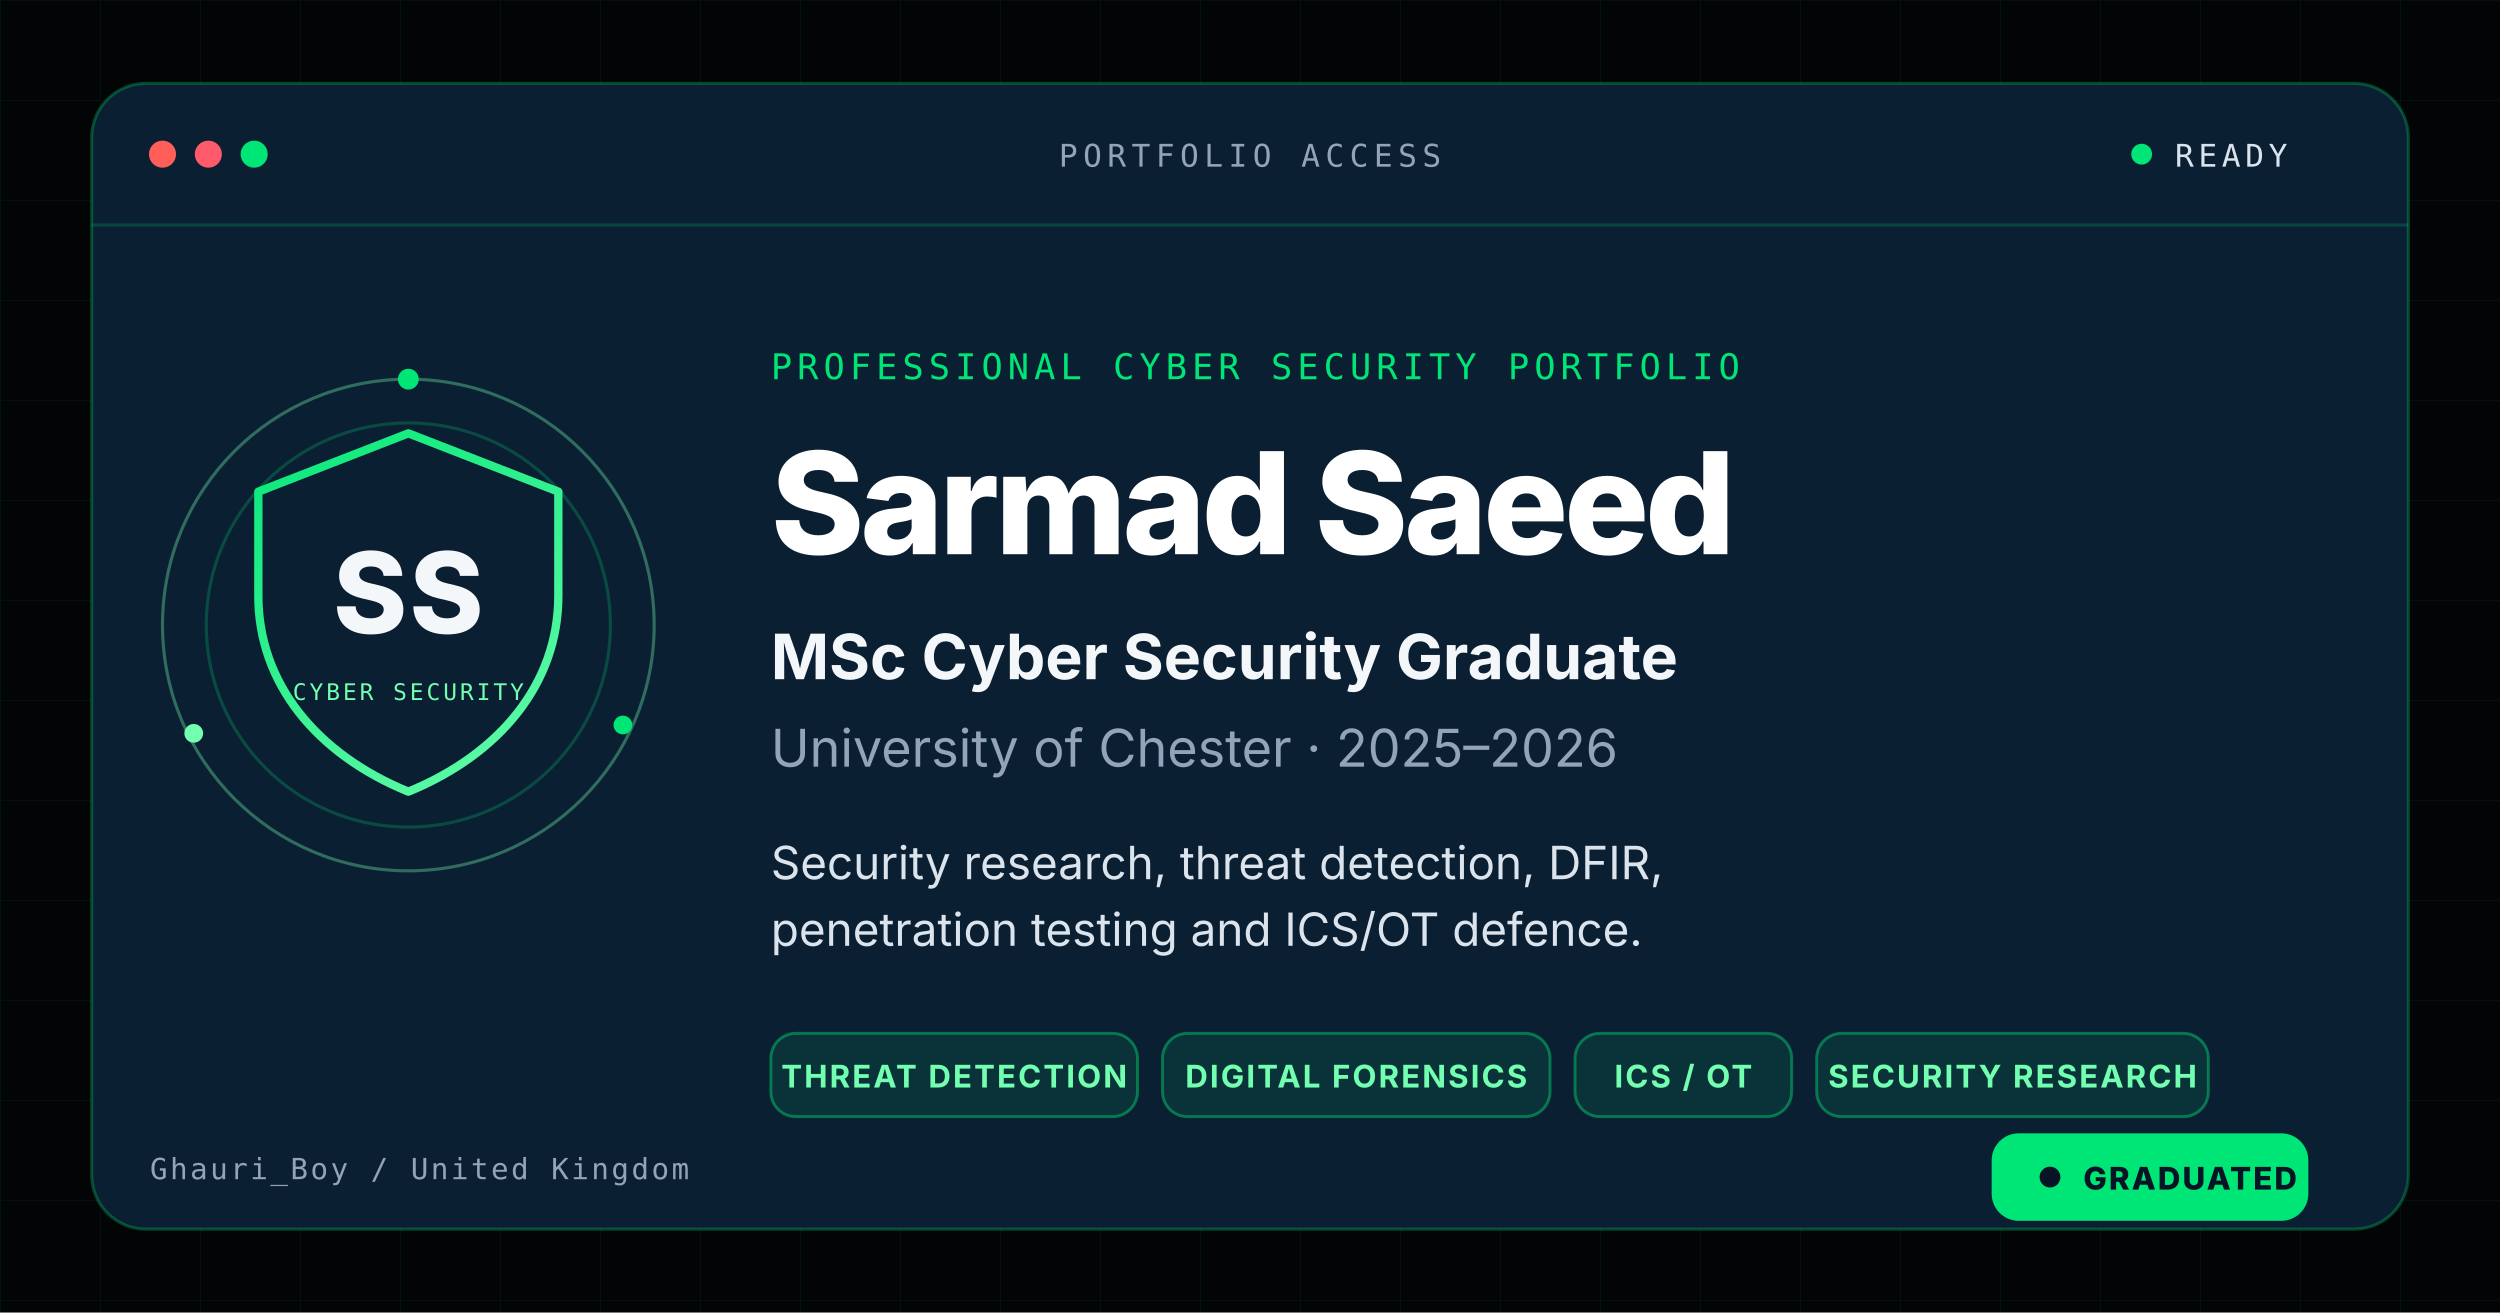
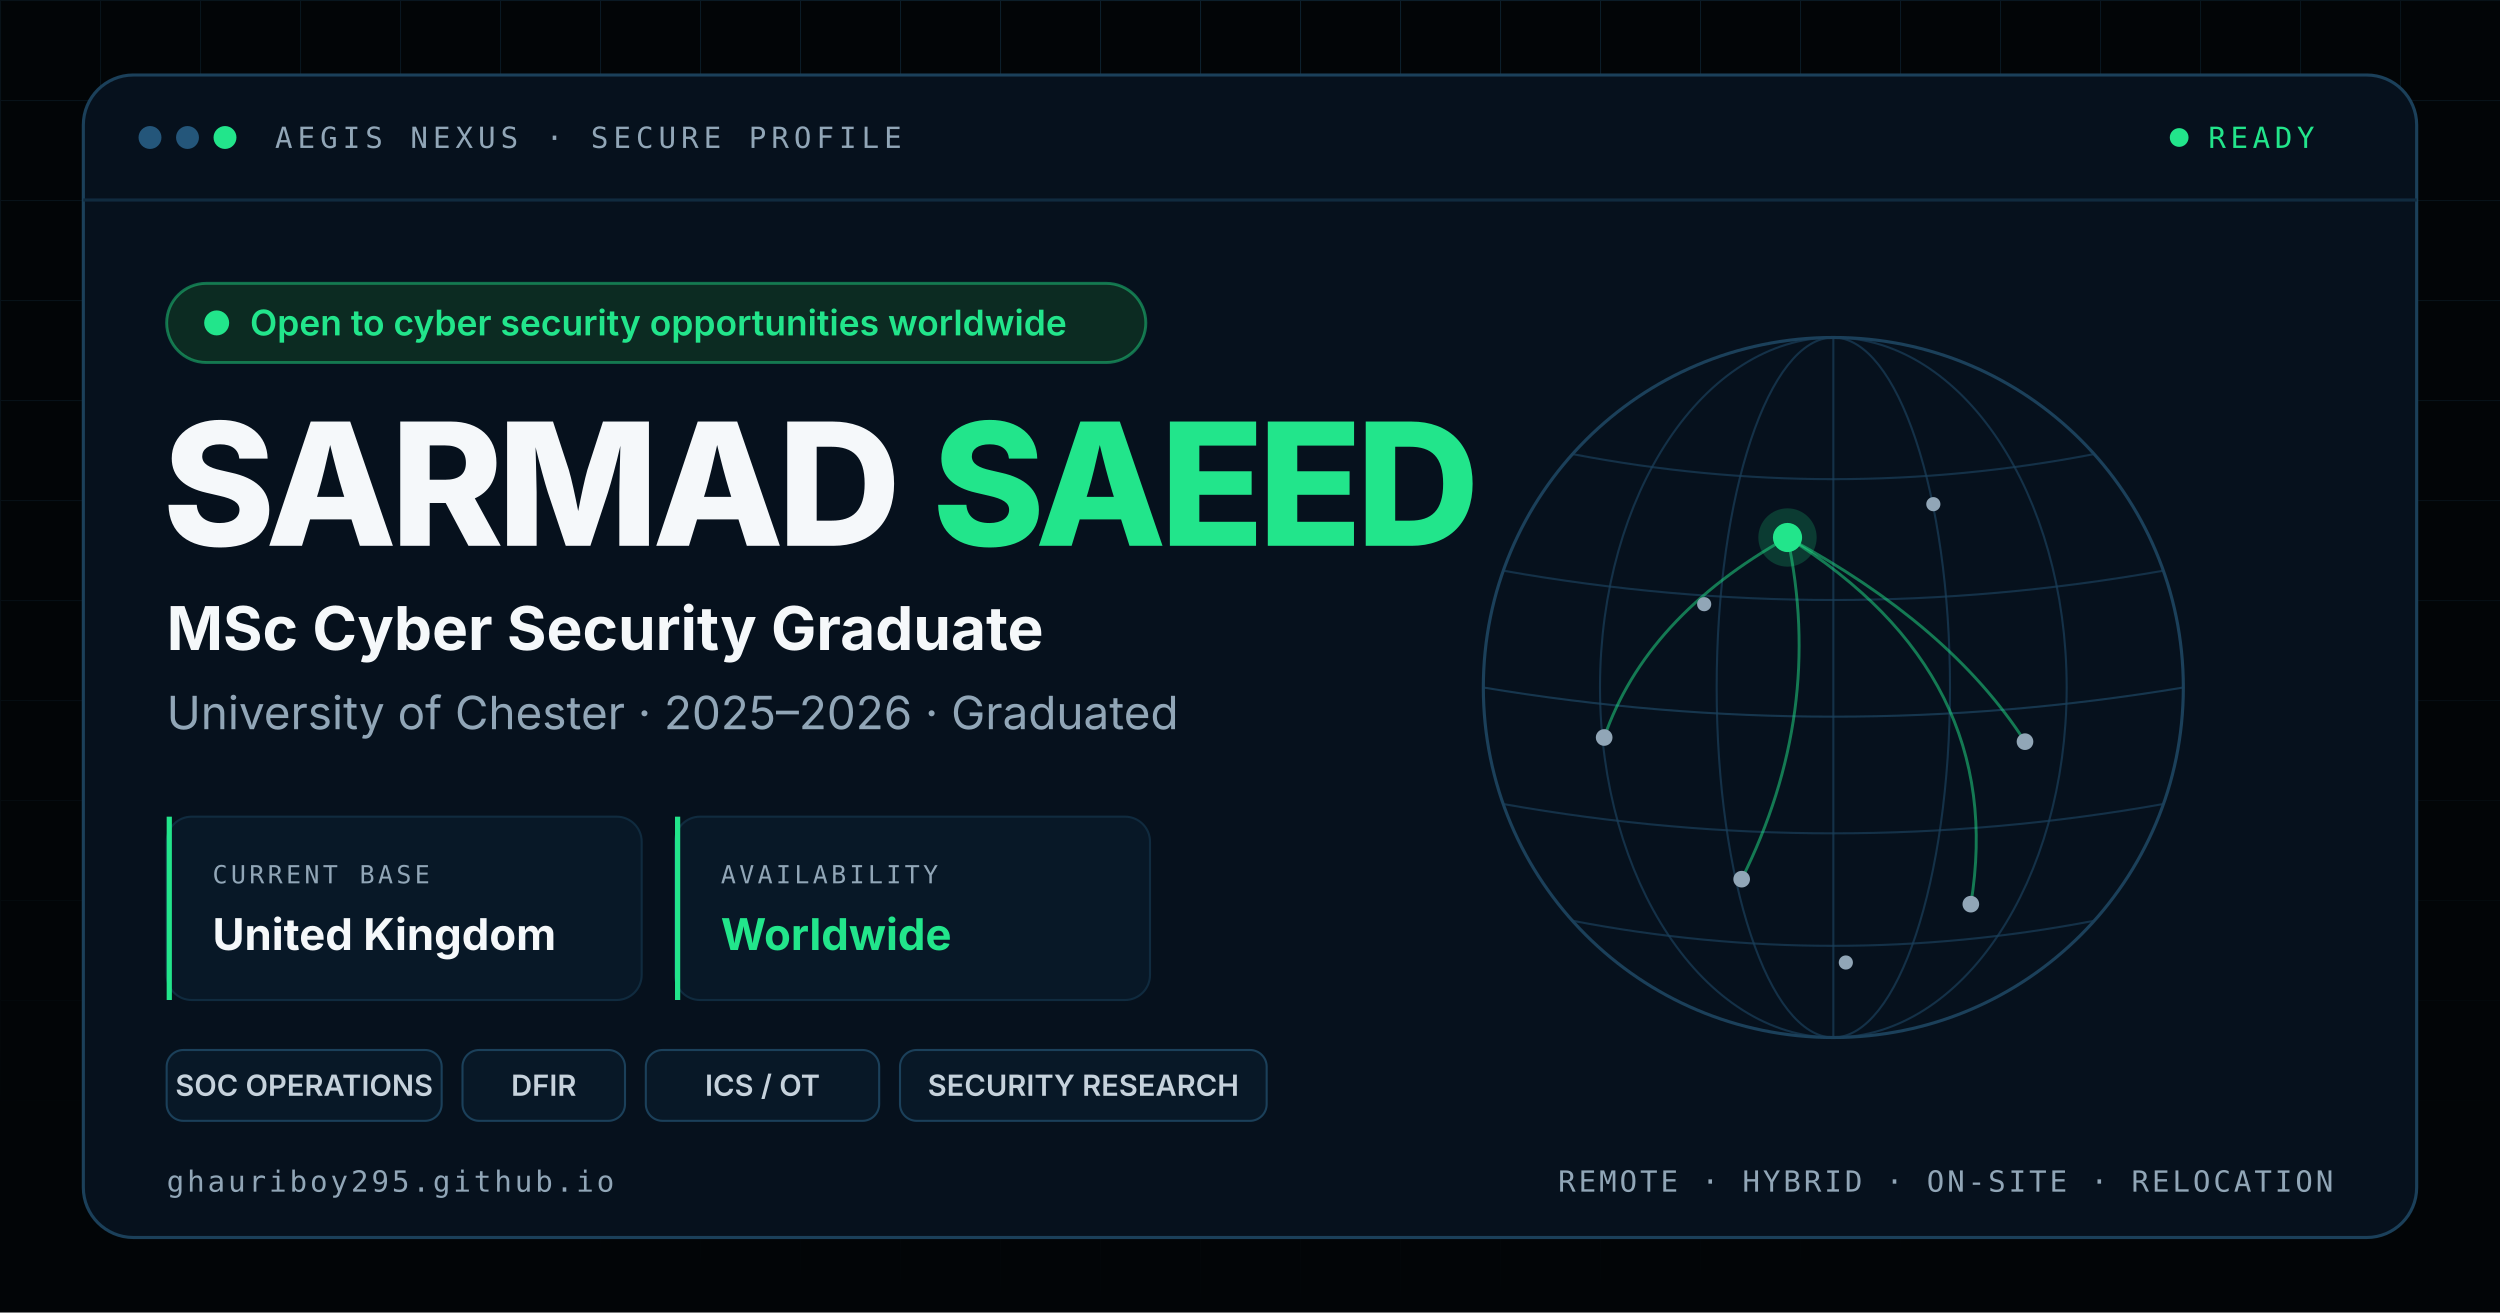
<svg xmlns="http://www.w3.org/2000/svg" width="1200" height="630" viewBox="0 0 1200 630">
  <defs>
-     <linearGradient id="bg" x1="0" y1="0" x2="1200" y2="630" gradientUnits="userSpaceOnUse">
-       <stop offset="0" stop-color="#06111f" />
-       <stop offset="0.5" stop-color="#020405" />
-       <stop offset="1" stop-color="#06111f" />
-     </linearGradient>
-     <radialGradient id="glowA" cx="0.1" cy="0.05" r="0.6">
-       <stop offset="0" stop-color="#00e676" stop-opacity="0.16" />
-       <stop offset="1" stop-color="#00e676" stop-opacity="0" />
+     <pattern id="grid" width="48" height="48" patternUnits="userSpaceOnUse">
+       <path d="M48 0H0V48" fill="none" stroke="#1B405A" stroke-opacity="0.55" stroke-width="1" />
+     </pattern>
+     <radialGradient id="gridFade" cx="0.5" cy="0.1" r="0.9">
+       <stop offset="0" stop-color="#fff" stop-opacity="0.9" />
+       <stop offset="1" stop-color="#fff" stop-opacity="0" />
    </radialGradient>
-     <radialGradient id="glowB" cx="0.95" cy="0.9" r="0.6">
-       <stop offset="0" stop-color="#72ffb0" stop-opacity="0.12" />
-       <stop offset="1" stop-color="#72ffb0" stop-opacity="0" />
-     </radialGradient>
-     <pattern id="grid" width="48" height="48" patternUnits="userSpaceOnUse">
-       <path d="M48 0H0V48" fill="none" stroke="#00e676" stroke-opacity="0.06" stroke-width="1" />
-     </pattern>
-     <linearGradient id="shield" x1="120" y1="190" x2="272" y2="410" gradientUnits="userSpaceOnUse">
-       <stop offset="0" stop-color="#00e676" />
-       <stop offset="1" stop-color="#72ffb0" />
-     </linearGradient>
+     <mask id="gridMask">
+       <rect width="1200" height="630" fill="url(#gridFade)" />
+     </mask>
  </defs>
-   <rect width="1200" height="630" fill="#020405" />
-   <rect width="1200" height="630" fill="url(#grid)" />
-   <rect x="44" y="40" width="1112" height="550" rx="26" fill="#0b1f33" stroke="#00e676" stroke-opacity="0.28" stroke-width="1.5" />
-   <path d="M44 108 H1156" stroke="#00e676" stroke-opacity="0.18" stroke-width="1.5" />
-   <circle cx="78" cy="74" r="6.5" fill="#ff5f57" />
-   <circle cx="100" cy="74" r="6.5" fill="#ff5a6b" />
-   <circle cx="122" cy="74" r="6.5" fill="#00e676" />
-   <text x="600" y="80" text-anchor="middle" fill="#93a4b8" font-family="Consolas, 'SFMono-Regular', Menlo, monospace" font-size="15" letter-spacing="2.6">PORTFOLIO ACCESS</text>
-   <circle cx="1028" cy="74" r="5" fill="#00e676" />
-   <text x="1044" y="80" fill="#dbe4ec" font-family="Consolas, 'SFMono-Regular', Menlo, monospace" font-size="15" letter-spacing="2.2">READY</text>
-   <circle cx="196" cy="300" r="118" fill="none" stroke="#72ffb0" stroke-opacity="0.35" stroke-width="1.5" />
-   <circle cx="196" cy="300" r="97" fill="none" stroke="#00e676" stroke-opacity="0.22" stroke-width="1.5" />
-   <circle cx="196" cy="182" r="5" fill="#00e676" />
-   <circle cx="93" cy="352" r="4.5" fill="#72ffb0" />
-   <circle cx="299" cy="348" r="4.5" fill="#00e676" />
-   <path d="M196 208 L268 236 v50c0 42-28 76-72 94-44-18-72-52-72-94v-50z" fill="none" stroke="url(#shield)" stroke-width="4" stroke-linejoin="round" />
-   <text x="196" y="304" text-anchor="middle" fill="#f4f7fa" font-family="Inter, 'Segoe UI', Helvetica, Arial, sans-serif" font-size="54" font-weight="800" letter-spacing="1">SS</text>
-   <text x="196" y="336" text-anchor="middle" fill="#72ffb0" font-family="Consolas, 'SFMono-Regular', Menlo, monospace" font-size="11" letter-spacing="1.4">CYBER SECURITY</text>
-   <text x="370" y="182" fill="#00e676" font-family="Consolas, 'SFMono-Regular', Menlo, monospace" font-size="17" letter-spacing="2.4">PROFESSIONAL CYBER SECURITY PORTFOLIO</text>
-   <text x="370" y="266" fill="#ffffff" font-family="Inter, 'Segoe UI', Helvetica, Arial, sans-serif" font-size="68" font-weight="800" letter-spacing="-2">Sarmad Saeed</text>
-   <text x="370" y="326" fill="#f4f7fa" font-family="Inter, 'Segoe UI', Helvetica, Arial, sans-serif" font-size="30" font-weight="700">MSc Cyber Security Graduate</text>
-   <text x="370" y="368" fill="#93a4b8" font-family="Inter, 'Segoe UI', Helvetica, Arial, sans-serif" font-size="25">University of Chester · 2025–2026</text>
-   <text x="370" y="422" fill="#dbe4ec" font-family="Inter, 'Segoe UI', Helvetica, Arial, sans-serif" font-size="22">Security research, threat detection, DFIR,</text>
-   <text x="370" y="454" fill="#dbe4ec" font-family="Inter, 'Segoe UI', Helvetica, Arial, sans-serif" font-size="22">penetration testing and ICS/OT defence.</text>
-   <g font-family="Inter, 'Segoe UI', Helvetica, Arial, sans-serif" font-size="15" font-weight="700" letter-spacing="1">
-     <rect x="370" y="496" width="176" height="40" rx="12" fill="#00e676" fill-opacity="0.10" stroke="#00e676" stroke-opacity="0.42" stroke-width="1.4" />
-     <text x="458" y="522" text-anchor="middle" fill="#72ffb0">THREAT DETECTION</text>
-     <rect x="558" y="496" width="186" height="40" rx="12" fill="#00e676" fill-opacity="0.10" stroke="#00e676" stroke-opacity="0.42" stroke-width="1.4" />
-     <text x="651" y="522" text-anchor="middle" fill="#72ffb0">DIGITAL FORENSICS</text>
-     <rect x="756" y="496" width="104" height="40" rx="12" fill="#00e676" fill-opacity="0.10" stroke="#00e676" stroke-opacity="0.42" stroke-width="1.4" />
-     <text x="808" y="522" text-anchor="middle" fill="#72ffb0">ICS / OT</text>
-     <rect x="872" y="496" width="188" height="40" rx="12" fill="#00e676" fill-opacity="0.10" stroke="#00e676" stroke-opacity="0.42" stroke-width="1.4" />
-     <text x="966" y="522" text-anchor="middle" fill="#72ffb0">SECURITY RESEARCH</text>
+   <rect width="1200" height="630" fill="#020507" />
+   <rect width="1200" height="630" fill="url(#grid)" mask="url(#gridMask)" />
+   <rect x="40" y="36" width="1120" height="558" rx="24" fill="#06111D" stroke="#1B405A" stroke-width="1.5" />
+   <path d="M40 96 H1160" stroke="#102B3F" stroke-width="1.5" />
+   <circle cx="72" cy="66" r="5.5" fill="#24567A" />
+   <circle cx="90" cy="66" r="5.5" fill="#24567A" />
+   <circle cx="108" cy="66" r="5.5" fill="#22E58B" />
+   <text x="132" y="71" fill="#91A6B7" font-family="Consolas, 'SFMono-Regular', Menlo, monospace" font-size="14" letter-spacing="2.4">AEGIS NEXUS · SECURE PROFILE</text>
+   <circle cx="1046" cy="66" r="4.5" fill="#22E58B" />
+   <text x="1060" y="71" fill="#22E58B" font-family="Consolas, 'SFMono-Regular', Menlo, monospace" font-size="14" letter-spacing="2.2">READY</text>
+   <rect x="80" y="136" width="470" height="38" rx="19" fill="#0C2B22" stroke="#22E58B" stroke-opacity="0.45" stroke-width="1.4" />
+   <circle cx="104" cy="155" r="6" fill="#22E58B" />
+   <text x="120" y="161" fill="#22E58B" font-family="Inter, 'Segoe UI', Helvetica, Arial, sans-serif" font-size="17" font-weight="600">Open to cyber security opportunities worldwide</text>
+   <text x="78" y="262" fill="#F5F8FA" font-family="Inter, 'Segoe UI', Helvetica, Arial, sans-serif" font-size="82" font-weight="800" letter-spacing="-3">SARMAD <tspan fill="#22E58B">SAEED</tspan>
+   </text>
+   <text x="80" y="312" fill="#F5F8FA" font-family="Inter, 'Segoe UI', Helvetica, Arial, sans-serif" font-size="29" font-weight="650">MSc Cyber Security Graduate</text>
+   <text x="80" y="350" fill="#91A6B7" font-family="Inter, 'Segoe UI', Helvetica, Arial, sans-serif" font-size="22">University of Chester · 2025–2026 · Graduated</text>
+   <g font-family="Consolas, 'SFMono-Regular', Menlo, monospace" font-size="12" letter-spacing="1.6">
+     <rect x="80" y="392" width="228" height="88" rx="12" fill="#081827" stroke="#102B3F" />
+     <rect x="80" y="392" width="2.5" height="88" fill="#22E58B" />
+     <text x="102" y="424" fill="#91A6B7">CURRENT BASE</text>
+     <text x="102" y="456" fill="#F5F8FA" font-family="Inter, 'Segoe UI', Helvetica, Arial, sans-serif" font-size="21" font-weight="650" letter-spacing="0">United Kingdom</text>
+     <rect x="324" y="392" width="228" height="88" rx="12" fill="#081827" stroke="#102B3F" />
+     <rect x="324" y="392" width="2.5" height="88" fill="#22E58B" />
+     <text x="346" y="424" fill="#91A6B7">AVAILABILITY</text>
+     <text x="346" y="456" fill="#22E58B" font-family="Inter, 'Segoe UI', Helvetica, Arial, sans-serif" font-size="21" font-weight="650" letter-spacing="0">Worldwide</text>
  </g>
-   <text x="72" y="566" fill="#93a4b8" font-family="Consolas, 'SFMono-Regular', Menlo, monospace" font-size="14" letter-spacing="1.2">Ghauri_Boy  /  United Kingdom</text>
-   <rect x="956" y="544" width="152" height="42" rx="13" fill="#00e676" />
-   <circle cx="984" cy="565" r="5" fill="#071426" />
-   <text x="1000" y="571" fill="#071426" font-family="Inter, 'Segoe UI', Helvetica, Arial, sans-serif" font-size="15" font-weight="800" letter-spacing="1">GRADUATED</text>
+   <g font-family="Inter, 'Segoe UI', Helvetica, Arial, sans-serif" font-size="14" font-weight="600">
+     <rect x="80" y="504" width="132" height="34" rx="8" fill="#081827" stroke="#1B405A" />
+     <text x="146" y="526" text-anchor="middle" fill="#C6D2DC">SOC OPERATIONS</text>
+     <rect x="222" y="504" width="78" height="34" rx="8" fill="#081827" stroke="#1B405A" />
+     <text x="261" y="526" text-anchor="middle" fill="#C6D2DC">DFIR</text>
+     <rect x="310" y="504" width="112" height="34" rx="8" fill="#081827" stroke="#1B405A" />
+     <text x="366" y="526" text-anchor="middle" fill="#C6D2DC">ICS / OT</text>
+     <rect x="432" y="504" width="176" height="34" rx="8" fill="#081827" stroke="#1B405A" />
+     <text x="520" y="526" text-anchor="middle" fill="#C6D2DC">SECURITY RESEARCH</text>
+   </g>
+   <g transform="translate(880 330)" stroke="#22E58B" fill="none">
+     <circle r="168" stroke="#1B405A" stroke-width="1.5" />
+     <ellipse rx="112" ry="168" stroke="#1B405A" stroke-opacity="0.7" />
+     <ellipse rx="56" ry="168" stroke="#1B405A" stroke-opacity="0.7" />
+     <line x1="0" y1="-168" x2="0" y2="168" stroke="#1B405A" stroke-opacity="0.7" />
+     <path d="M-125 -112 Q0 -88 125 -112" stroke="#1B405A" stroke-opacity="0.7" />
+     <path d="M-158 -56 Q0 -28 158 -56" stroke="#1B405A" stroke-opacity="0.7" />
+     <path d="M-168 0 Q0 28 168 0" stroke="#1B405A" stroke-opacity="0.8" />
+     <path d="M-158 56 Q0 84 158 56" stroke="#1B405A" stroke-opacity="0.7" />
+     <path d="M-125 112 Q0 136 125 112" stroke="#1B405A" stroke-opacity="0.7" />
+     <g stroke-opacity="0.5" stroke-width="1.4">
+       <path d="M-22 -72 Q-90 -34 -110 24" />
+       <path d="M-22 -72 Q56 -30 92 26" />
+       <path d="M-22 -72 Q-4 12 -44 92" />
+       <path d="M-22 -72 Q84 -6 66 104" />
+     </g>
+     <g fill="#91A6B7" stroke="none">
+       <circle cx="-110" cy="24" r="4" />
+       <circle cx="92" cy="26" r="4" />
+       <circle cx="-44" cy="92" r="4" />
+       <circle cx="66" cy="104" r="4" />
+       <circle cx="-62" cy="-40" r="3.4" />
+       <circle cx="48" cy="-88" r="3.4" />
+       <circle cx="6" cy="132" r="3.4" />
+     </g>
+     <circle cx="-22" cy="-72" r="14" fill="#22E58B" fill-opacity="0.2" stroke="none" />
+     <circle cx="-22" cy="-72" r="7" fill="#22E58B" stroke="none" />
+   </g>
+   <text x="80" y="572" fill="#91A6B7" font-family="Consolas, 'SFMono-Regular', Menlo, monospace" font-size="14" letter-spacing="1.4">ghauriboy295.github.io</text>
+   <text x="1120" y="572" text-anchor="end" fill="#91A6B7" font-family="Consolas, 'SFMono-Regular', Menlo, monospace" font-size="14" letter-spacing="1.4">REMOTE · HYBRID · ON-SITE · RELOCATION</text>
</svg>
